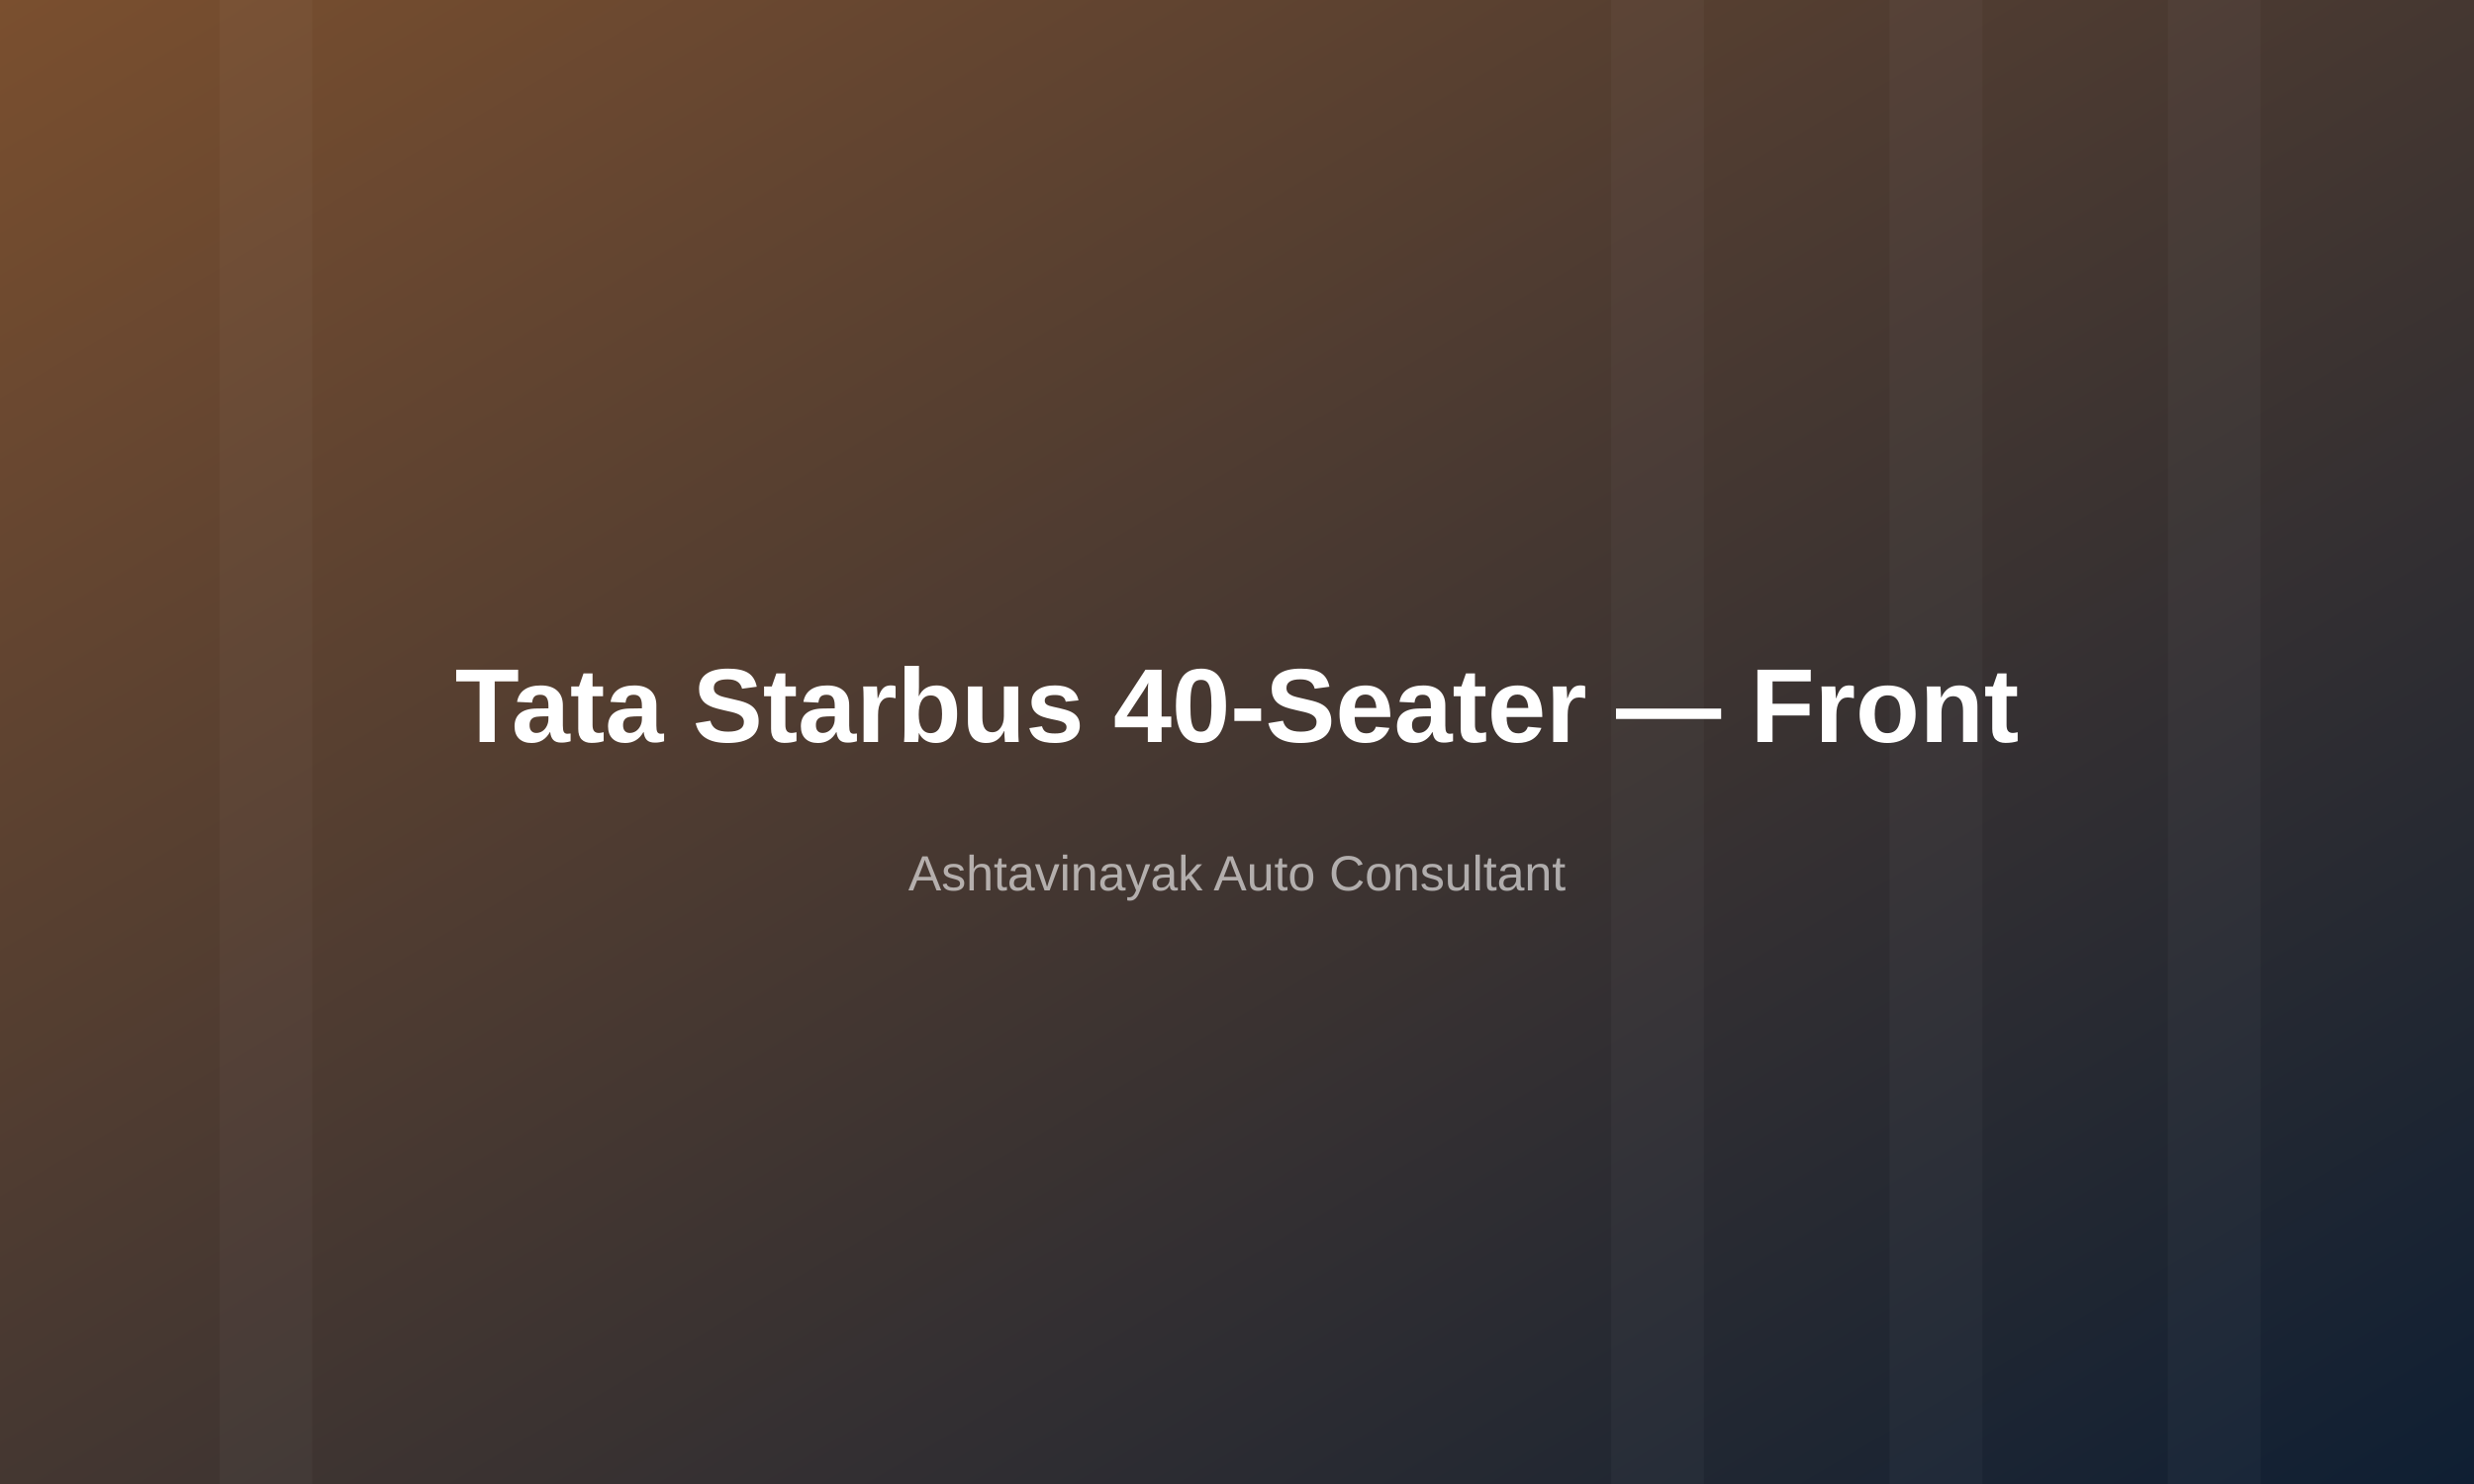
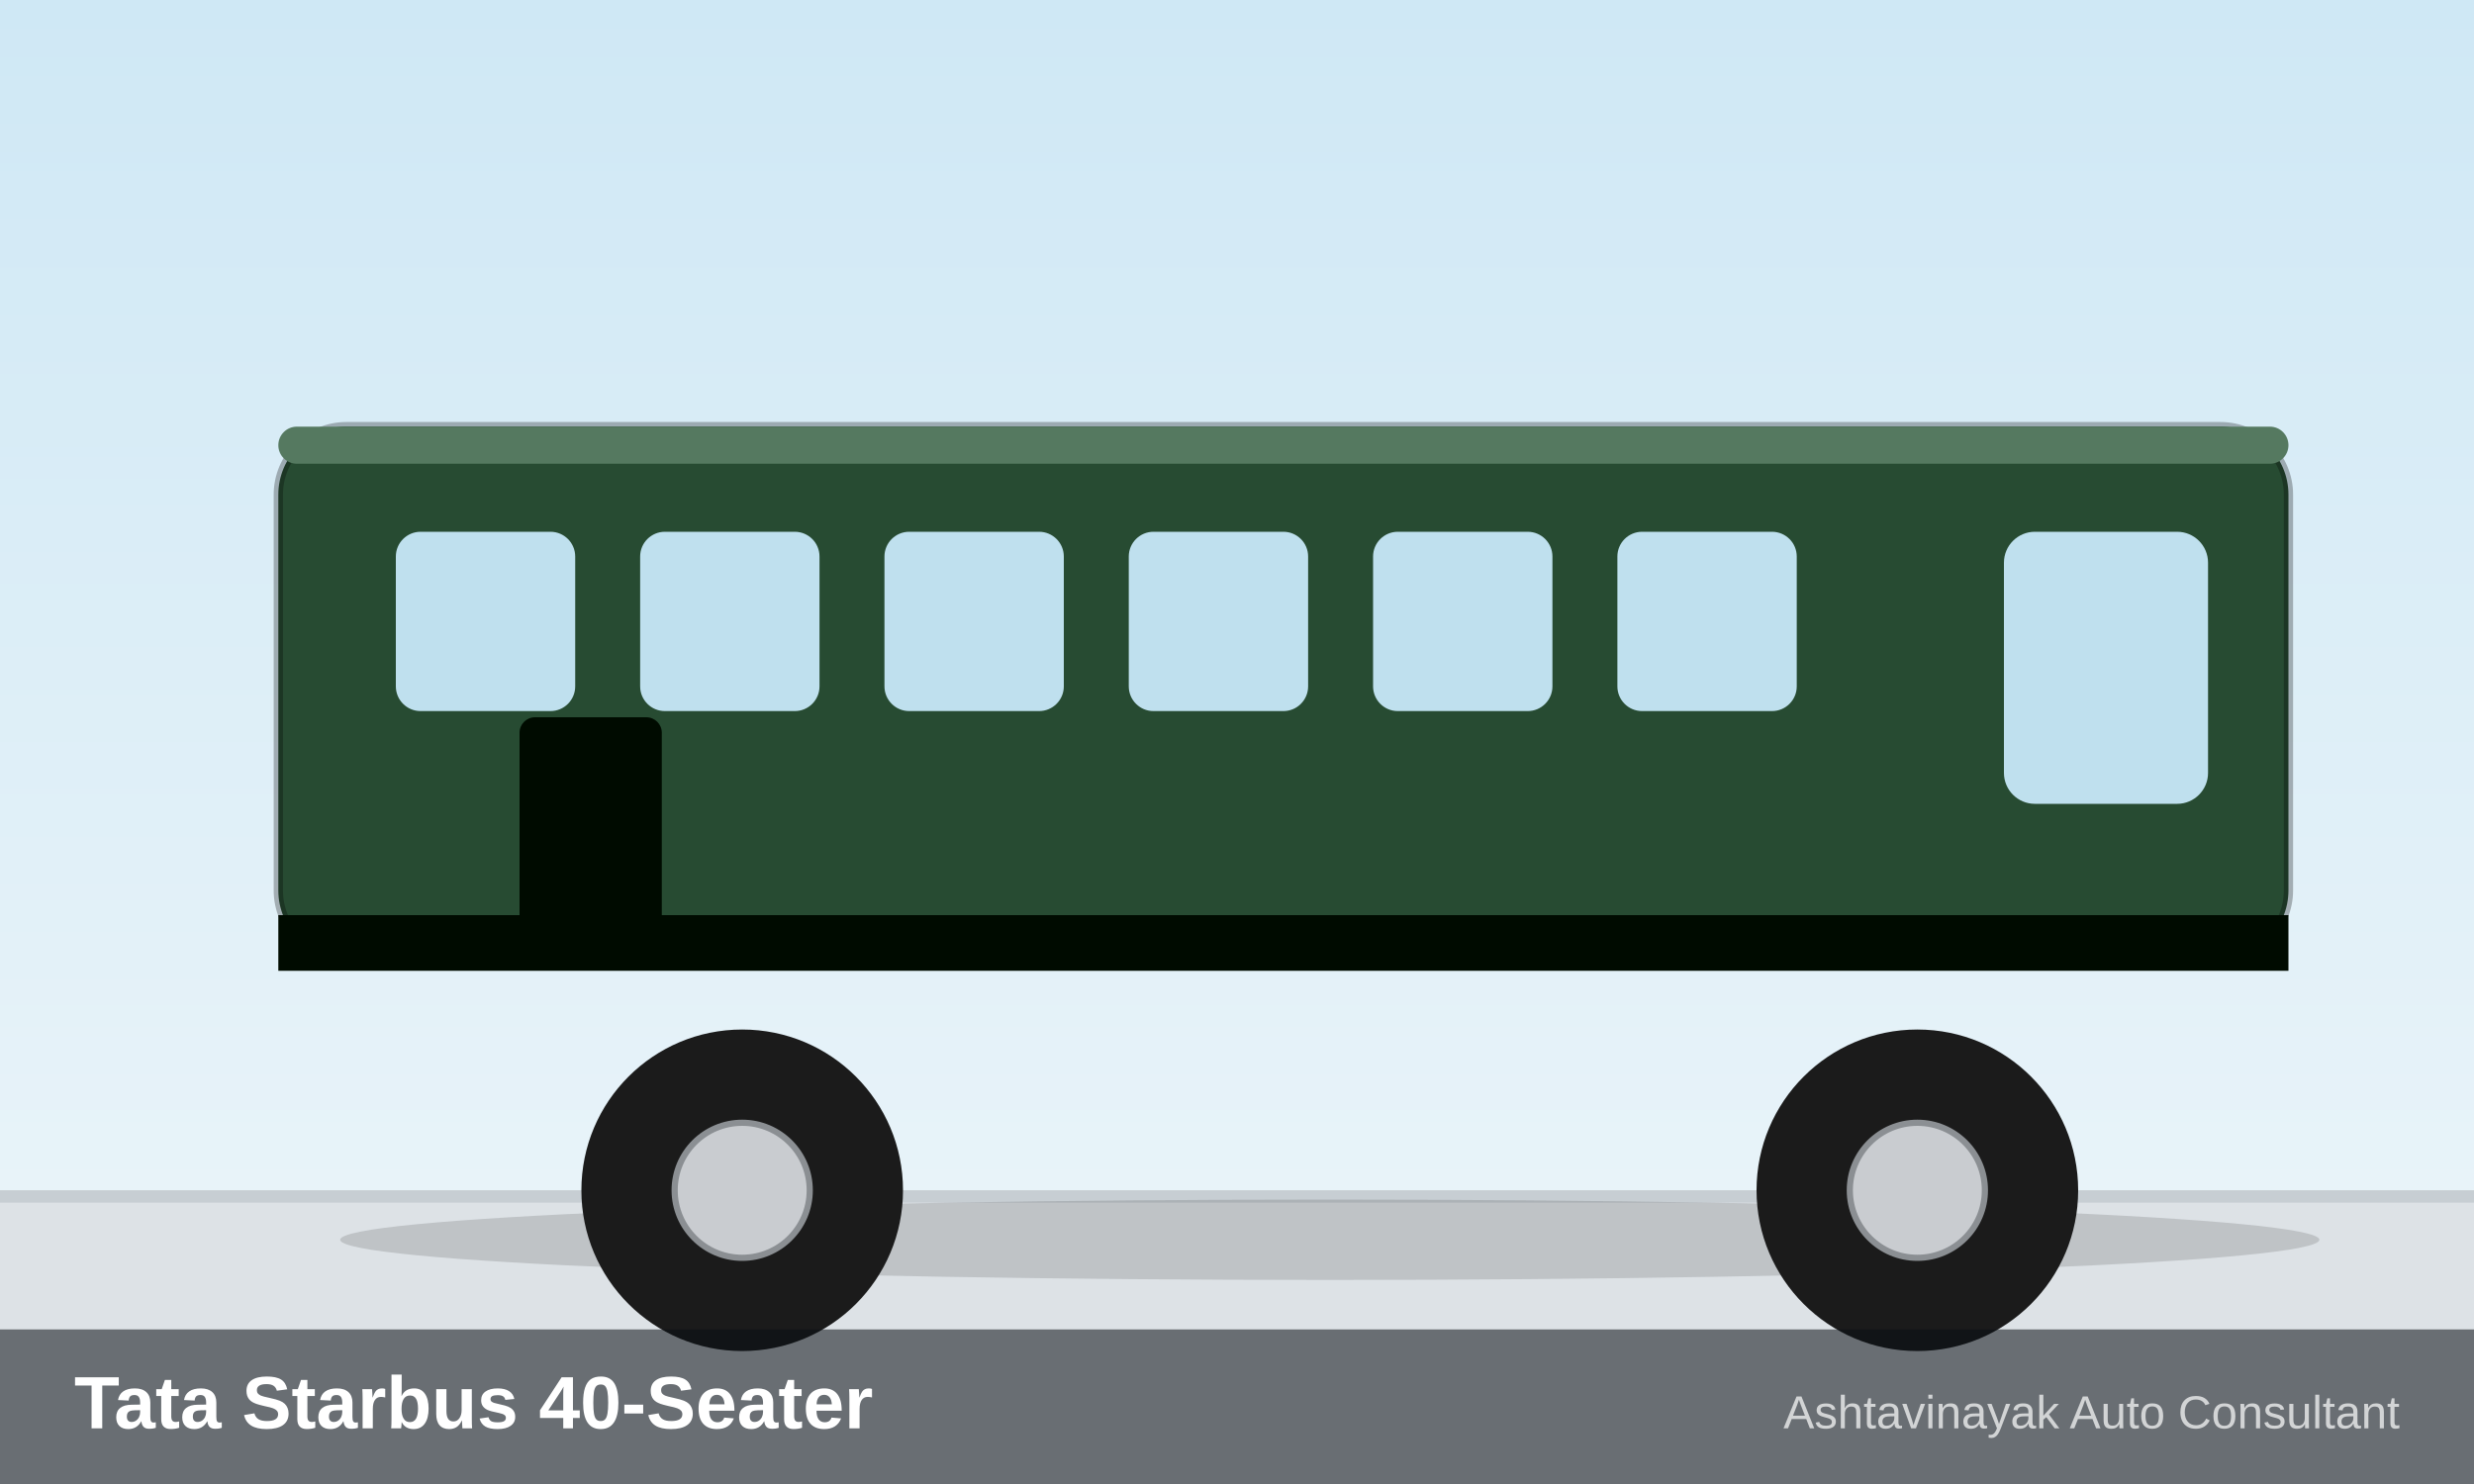
<svg xmlns="http://www.w3.org/2000/svg" width="800" height="480" viewBox="0 0 800 480">
  <defs>
-     <linearGradient id="g53" x1="0" y1="0" x2="1" y2="1">
-       <stop offset="0" stop-color="#7a4f2f" />
-       <stop offset="1" stop-color="#0f1f33" />
+     <linearGradient id="sky" x1="0" y1="0" x2="0" y2="1">
+       <stop offset="0" stop-color="#cfe8f5" />
+       <stop offset="1" stop-color="#eef6fa" />
    </linearGradient>
  </defs>
-   <rect width="800" height="480" fill="url(#g53)" />
-   <rect x="521" y="0" width="30" height="480" fill="white" opacity="0.03" />
-   <rect x="611" y="0" width="30" height="480" fill="white" opacity="0.03" />
-   <rect x="701" y="0" width="30" height="480" fill="white" opacity="0.03" />
-   <rect x="71" y="0" width="30" height="480" fill="white" opacity="0.03" />
-   <text x="50%" y="50%" text-anchor="middle" font-family="Arial, sans-serif" font-size="34" font-weight="700" fill="white">Tata Starbus 40-Seater — Front</text>
-   <text x="50%" y="60%" text-anchor="middle" font-family="Arial, sans-serif" font-size="16" fill="rgba(255,255,255,0.6)">Ashtavinayak Auto Consultant</text>
+   <rect width="800" height="480" fill="url(#sky)" />
+   <rect x="0" y="385" width="800" height="95" fill="#dde2e6" />
+   <rect x="0" y="385" width="800" height="4" fill="#c7ced3" />
+   <ellipse cx="430" cy="401" rx="320" ry="13" fill="#000" opacity="0.14" />
+   <rect x="90" y="138" width="650" height="172" rx="22" fill="#274b32" stroke="rgba(0,0,0,0.28)" stroke-width="3" />
+   <rect x="90" y="138" width="650" height="12" rx="6" fill="#557960" />
+   <rect x="128" y="172" width="58" height="58" rx="8" fill="#bfe0ee" />
+   <rect x="207" y="172" width="58" height="58" rx="8" fill="#bfe0ee" />
+   <rect x="286" y="172" width="58" height="58" rx="8" fill="#bfe0ee" />
+   <rect x="365" y="172" width="58" height="58" rx="8" fill="#bfe0ee" />
+   <rect x="444" y="172" width="58" height="58" rx="8" fill="#bfe0ee" />
+   <rect x="523" y="172" width="58" height="58" rx="8" fill="#bfe0ee" />
+   <rect x="648" y="172" width="66" height="88" rx="10" fill="#bfe0ee" />
+   <rect x="168" y="232" width="46" height="78" rx="5" fill="#000b00" />
+   <rect x="90" y="296" width="650" height="18" fill="#000b00" />
+   <circle cx="240" cy="385" r="52" fill="#1b1b1b" />
+   <circle cx="240" cy="385" r="21.84" fill="#c9ccd0" />
+   <circle cx="240" cy="385" r="21.84" fill="none" stroke="#8b8f93" stroke-width="2" />
+   <circle cx="620" cy="385" r="52" fill="#1b1b1b" />
+   <circle cx="620" cy="385" r="21.84" fill="#c9ccd0" />
+   <circle cx="620" cy="385" r="21.84" fill="none" stroke="#8b8f93" stroke-width="2" />
+   <rect x="0" y="430" width="800" height="50" fill="rgba(10,15,20,0.55)" />
+   <text x="24" y="462" font-family="Arial, sans-serif" font-size="24" font-weight="700" fill="white">Tata Starbus 40-Seater</text>
+   <text x="776" y="462" text-anchor="end" font-family="Arial, sans-serif" font-size="15" fill="rgba(255,255,255,0.7)">Ashtavinayak Auto Consultant</text>
</svg>
